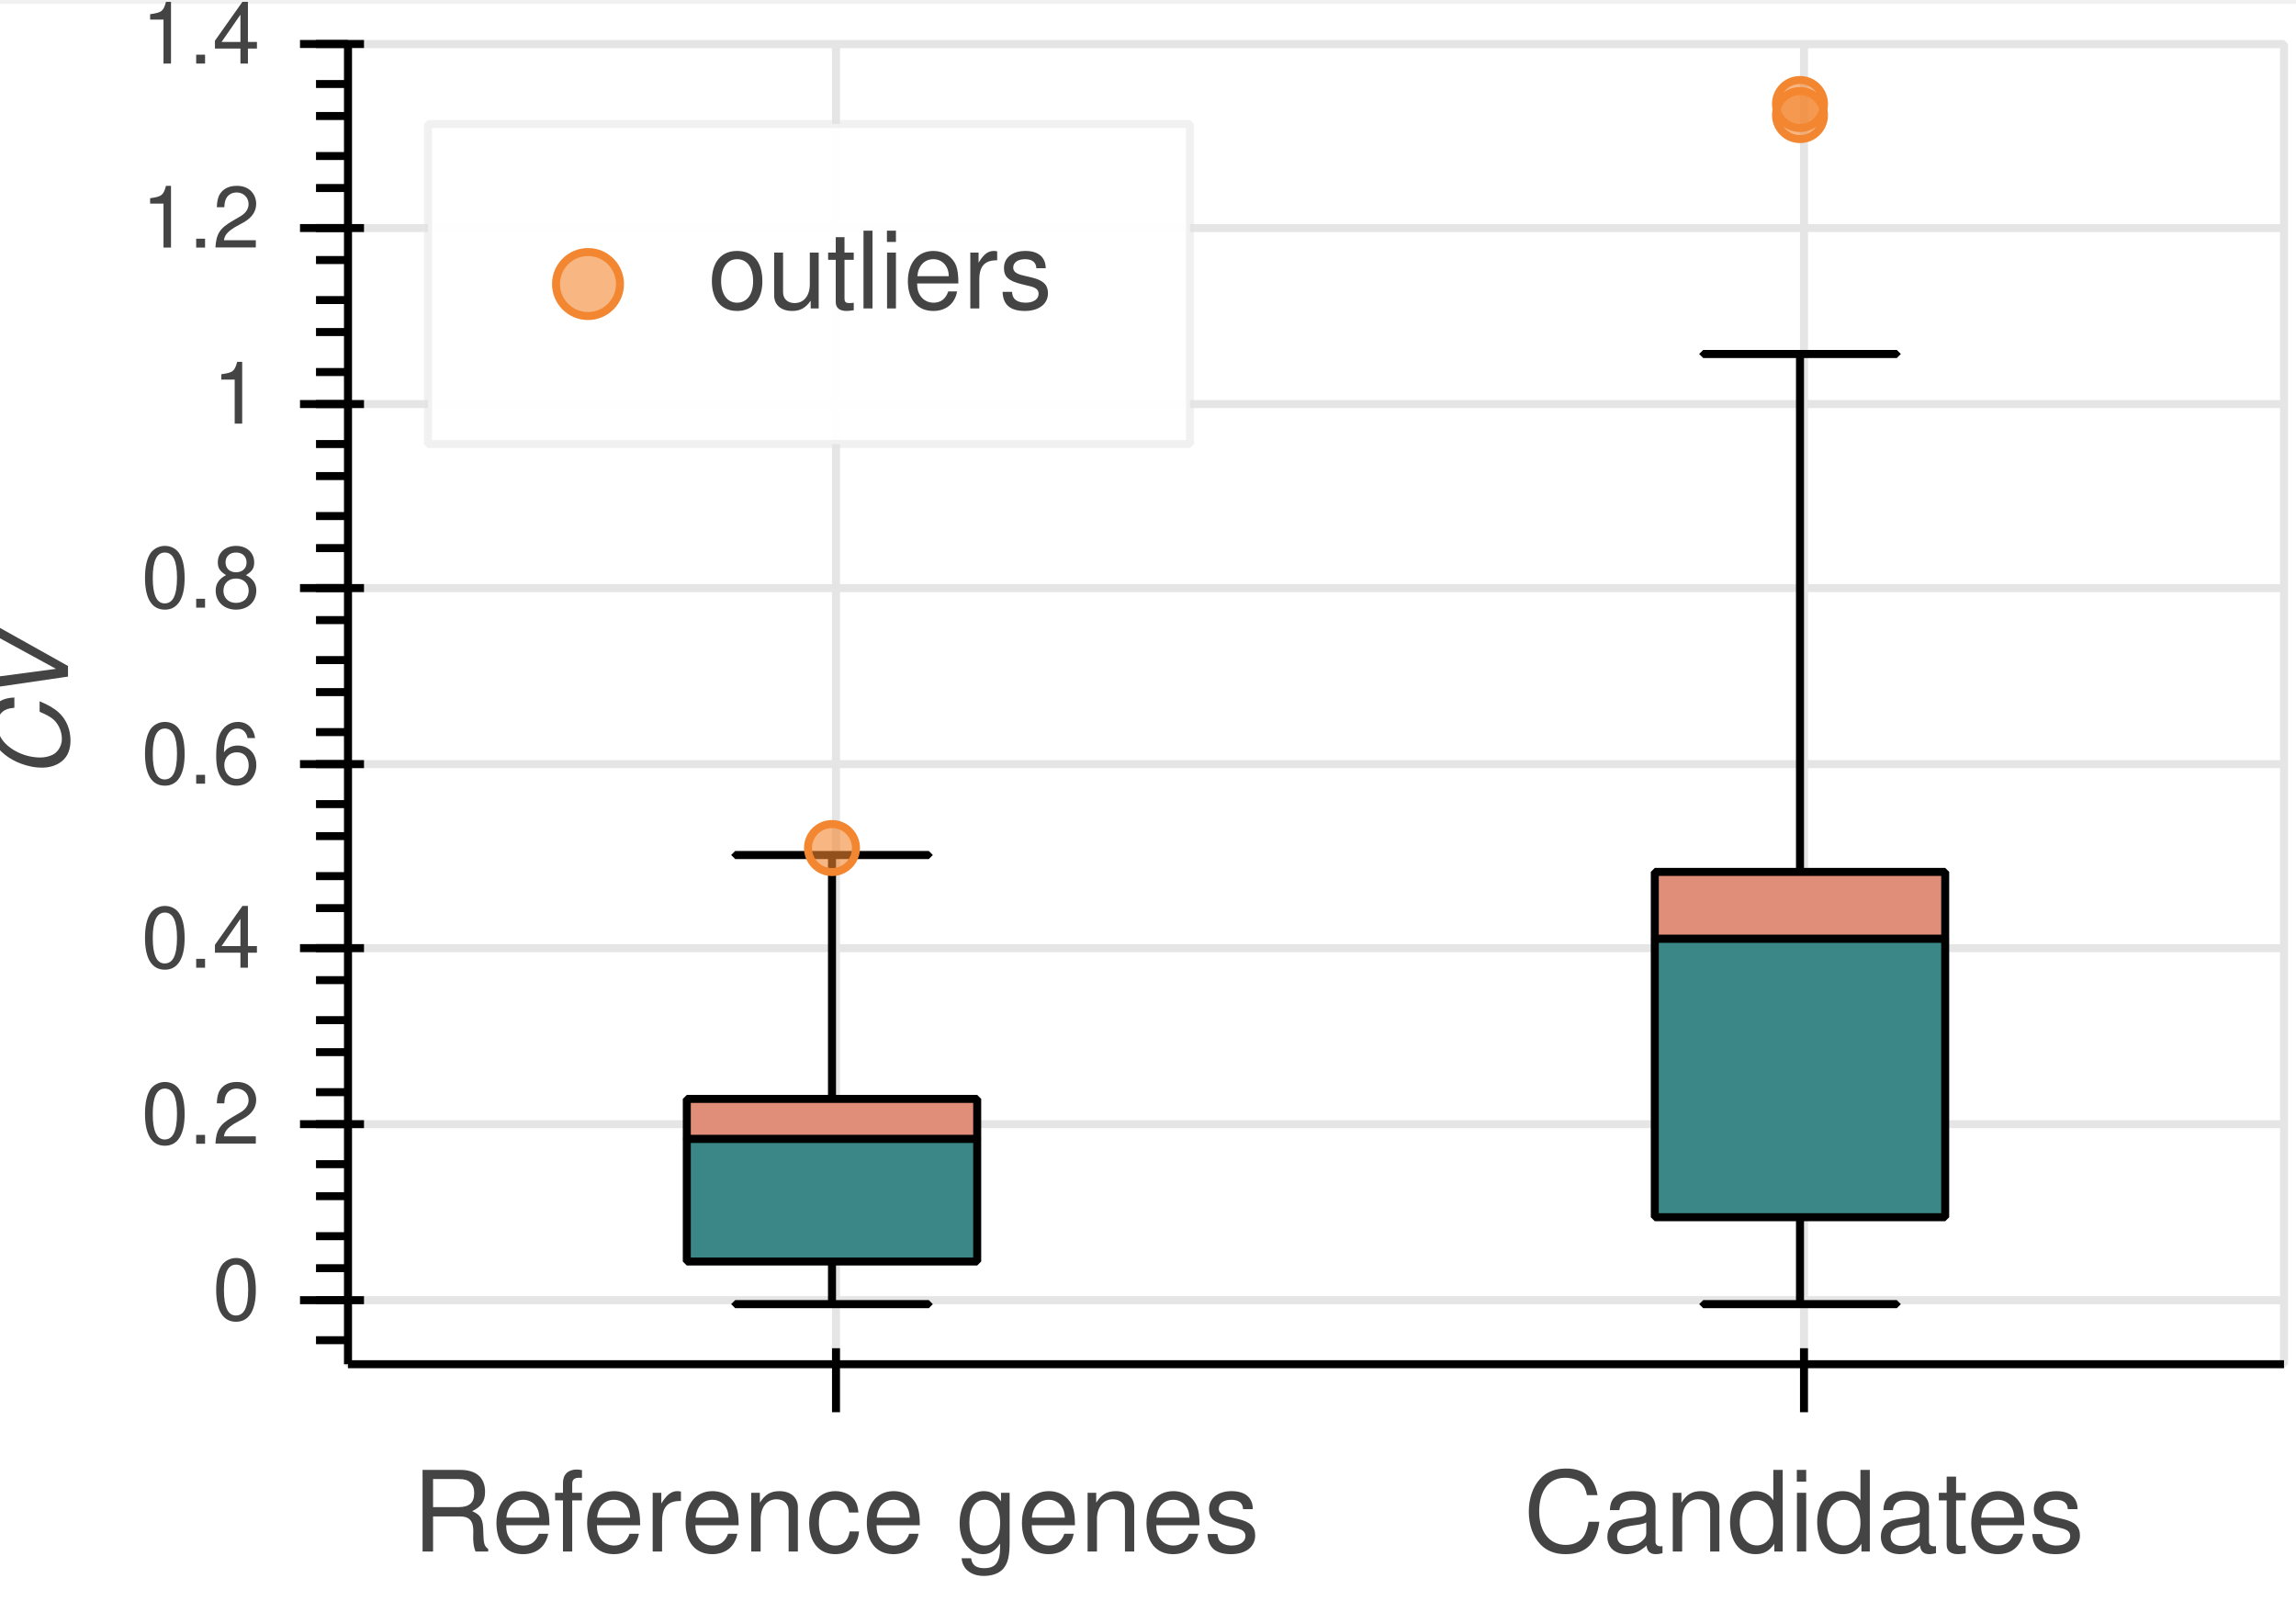
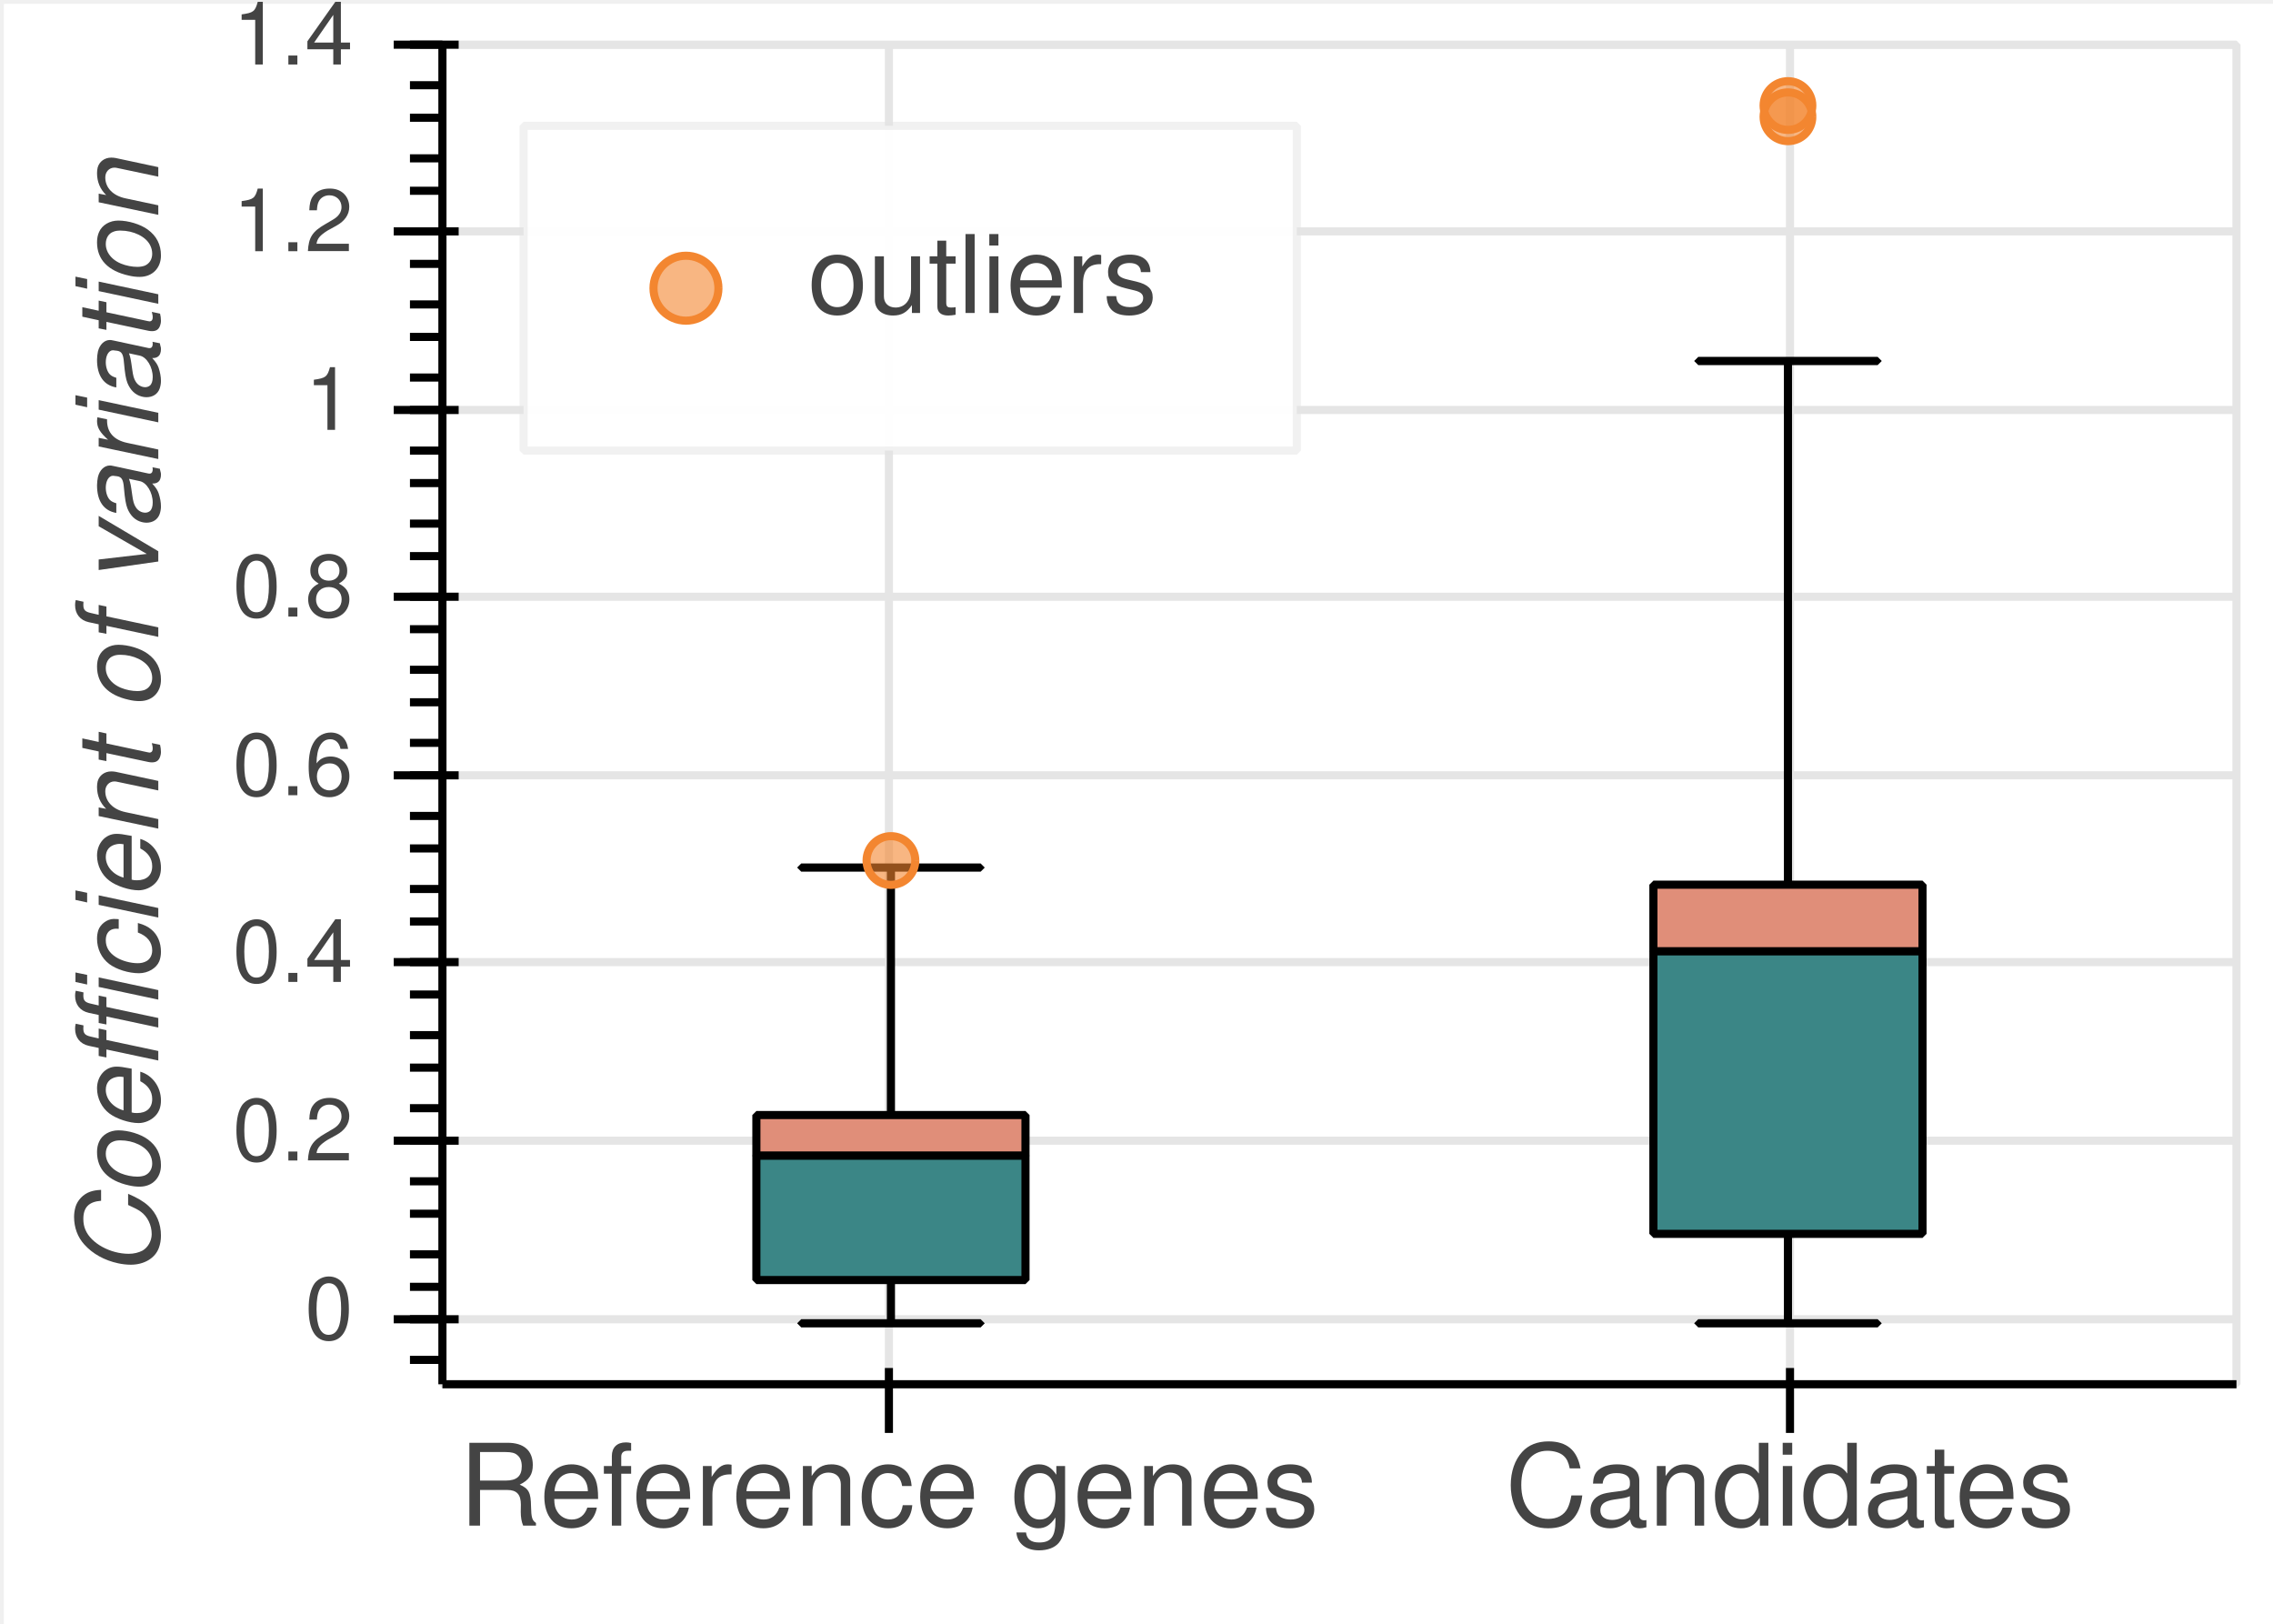
- <svg xmlns="http://www.w3.org/2000/svg" version="1.1" width="287" height="200" id="svg1574">
-   <defs id="defs1240">
-     <clipPath id="JwnPPlEsDNJl">
-       <path d="M 53,5 H 295 V 170 H 53 Z" id="path1207" style="fill:none;stroke:none" />
-     </clipPath>
-     <clipPath id="pxIvDHkHPXSe">
-       <path d="M 53,5 H 295 V 170 H 53 Z" id="path1210" style="fill:none;stroke:none" />
-     </clipPath>
-     <clipPath id="kmxrlJtTNQfP">
-       <path d="M 53,5 H 295 V 170 H 53 Z" id="path1213" style="fill:none;stroke:none" />
-     </clipPath>
-     <clipPath id="yFaEbAoBQiUz">
-       <path d="M 53,5 H 295 V 170 H 53 Z" id="path1216" style="fill:none;stroke:none" />
-     </clipPath>
-     <clipPath id="loSksUAsWbGu">
-       <path d="M 53,5 H 295 V 170 H 53 Z" id="path1219" style="fill:none;stroke:none" />
-     </clipPath>
-     <clipPath id="cptsoeMTppEs">
-       <path d="M 53,5 H 295 V 170 H 53 Z" id="path1222" style="fill:none;stroke:none" />
-     </clipPath>
-     <clipPath id="SaUHkFUDbNlC">
-       <path d="M 53,5 H 295 V 170 H 53 Z" id="path1225" style="fill:none;stroke:none" />
-     </clipPath>
-     <clipPath id="CuzNRXQXOezA">
-       <path d="M 53,5 H 295 V 170 H 53 Z" id="path1228" style="fill:none;stroke:none" />
-     </clipPath>
-     <clipPath id="IMXoTbxJIpLT">
-       <path d="M 53,5 H 295 V 170 H 53 Z" id="path1231" style="fill:none;stroke:none" />
-     </clipPath>
-     <clipPath id="XCMOoqfnNUxm">
-       <path d="M 53,5 H 295 V 170 H 53 Z" id="path1234" style="fill:none;stroke:none" />
-     </clipPath>
-     <clipPath id="ekVIdkGWbPux">
-       <path d="M 53,5 H 295 V 170 H 53 Z" id="path1237" style="fill:none;stroke:none" />
+ <svg xmlns="http://www.w3.org/2000/svg" version="1.1" width="280" height="200" style="width: 280px; height: 200px;">
+   <defs>
+     <clipPath id="dWcUebFBPZFS">
+       <path fill="none" stroke="none" d=" M 54 5 L 275 5 L 275 170 L 54 170 L 54 5 Z" />
+     </clipPath>
+     <clipPath id="XABbaTvAFwQN">
+       <path fill="none" stroke="none" d=" M 54 5 L 275 5 L 275 170 L 54 170 L 54 5 Z" />
+     </clipPath>
+     <clipPath id="QqCUGDHZcXRS">
+       <path fill="none" stroke="none" d=" M 54 5 L 275 5 L 275 170 L 54 170 L 54 5 Z" />
+     </clipPath>
+     <clipPath id="DyMPgGIPIbKH">
+       <path fill="none" stroke="none" d=" M 54 5 L 275 5 L 275 170 L 54 170 L 54 5 Z" />
+     </clipPath>
+     <clipPath id="CxbRwcMqSClr">
+       <path fill="none" stroke="none" d=" M 54 5 L 275 5 L 275 170 L 54 170 L 54 5 Z" />
+     </clipPath>
+     <clipPath id="UkheVORNrIAE">
+       <path fill="none" stroke="none" d=" M 54 5 L 275 5 L 275 170 L 54 170 L 54 5 Z" />
+     </clipPath>
+     <clipPath id="qJFPRXQXPiIb">
+       <path fill="none" stroke="none" d=" M 54 5 L 275 5 L 275 170 L 54 170 L 54 5 Z" />
+     </clipPath>
+     <clipPath id="eFmvtSnFPlTO">
+       <path fill="none" stroke="none" d=" M 54 5 L 275 5 L 275 170 L 54 170 L 54 5 Z" />
+     </clipPath>
+     <clipPath id="cGqzswyVpsGr">
+       <path fill="none" stroke="none" d=" M 54 5 L 275 5 L 275 170 L 54 170 L 54 5 Z" />
+     </clipPath>
+     <clipPath id="ESkReUrMNBlT">
+       <path fill="none" stroke="none" d=" M 54 5 L 275 5 L 275 170 L 54 170 L 54 5 Z" />
+     </clipPath>
+     <clipPath id="wwkbJinFBzSa">
+       <path fill="none" stroke="none" d=" M 54 5 L 275 5 L 275 170 L 54 170 L 54 5 Z" />
    </clipPath>
  </defs>
-   <g id="g1572">
-     <g transform="translate(0.5,0.5)" id="g1570">
-       <rect x="-3.555" y="0" width="293.555" height="200" id="rect1242" style="fill:#ffffff;stroke:none;stroke-width:0.989" />
-       <rect x="-3.555" y="0" width="293.555" height="200" id="rect1244" style="fill:#ffffff;stroke:none;stroke-width:0.989" />
-       <rect x="43" y="5" width="242" height="165" id="rect1246" style="fill:#ffffff;stroke:none" />
-       <rect x="43" y="5" width="242" height="165" id="rect1248" style="fill:#ffffff;stroke:none" />
-       <g id="g1252" transform="translate(-10)">
-         <rect x="53" y="5" width="242" height="165" stroke-miterlimit="10" id="rect1250" style="fill:none;stroke:#e5e5e5;stroke-linejoin:bevel;stroke-miterlimit:10" />
-       </g>
-       <g clip-path="url(#JwnPPlEsDNJl)" id="g1262" transform="translate(-10)">
-         <g id="g1260">
-           <g id="g1258">
-             <path d="M 114,170 V 5" stroke-miterlimit="10" id="path1254" style="fill:none;stroke:#e5e5e5;stroke-linejoin:bevel;stroke-miterlimit:10;paint-order:fill stroke markers" />
-             <path d="M 235,170 V 5" stroke-miterlimit="10" id="path1256" style="fill:none;stroke:#e5e5e5;stroke-linejoin:bevel;stroke-miterlimit:10;paint-order:fill stroke markers" />
-           </g>
-         </g>
-       </g>
-       <g clip-path="url(#pxIvDHkHPXSe)" id="g1284" transform="translate(-10)">
-         <g id="g1282">
-           <g id="g1280">
-             <path d="M 53,162 H 295" stroke-miterlimit="10" id="path1264" style="fill:none;stroke:#e5e5e5;stroke-linejoin:bevel;stroke-miterlimit:10;paint-order:fill stroke markers" />
-             <path d="M 53,140 H 295" stroke-miterlimit="10" id="path1266" style="fill:none;stroke:#e5e5e5;stroke-linejoin:bevel;stroke-miterlimit:10;paint-order:fill stroke markers" />
-             <path d="M 53,118 H 295" stroke-miterlimit="10" id="path1268" style="fill:none;stroke:#e5e5e5;stroke-linejoin:bevel;stroke-miterlimit:10;paint-order:fill stroke markers" />
-             <path d="M 53,95 H 295" stroke-miterlimit="10" id="path1270" style="fill:none;stroke:#e5e5e5;stroke-linejoin:bevel;stroke-miterlimit:10;paint-order:fill stroke markers" />
-             <path d="M 53,73 H 295" stroke-miterlimit="10" id="path1272" style="fill:none;stroke:#e5e5e5;stroke-linejoin:bevel;stroke-miterlimit:10;paint-order:fill stroke markers" />
-             <path d="M 53,50 H 295" stroke-miterlimit="10" id="path1274" style="fill:none;stroke:#e5e5e5;stroke-linejoin:bevel;stroke-miterlimit:10;paint-order:fill stroke markers" />
-             <path d="M 53,28 H 295" stroke-miterlimit="10" id="path1276" style="fill:none;stroke:#e5e5e5;stroke-linejoin:bevel;stroke-miterlimit:10;paint-order:fill stroke markers" />
-             <path d="M 53,5 H 295" stroke-miterlimit="10" id="path1278" style="fill:none;stroke:#e5e5e5;stroke-linejoin:bevel;stroke-miterlimit:10;paint-order:fill stroke markers" />
-           </g>
-         </g>
-       </g>
-       <g clip-path="url(#kmxrlJtTNQfP)" id="g1296" transform="translate(-10)">
-         <g id="g1294">
-           <g id="g1292">
-             <path id="path1286" style="fill:none;stroke:none" />
-             <path d="M 113.5,136.845 V 106.362" stroke-miterlimit="10" id="path1288" style="fill:none;stroke:#000000;stroke-linejoin:bevel;stroke-miterlimit:10;paint-order:fill stroke markers" />
-             <path d="M 234.5,108.474 V 43.741" stroke-miterlimit="10" id="path1290" style="fill:none;stroke:#000000;stroke-linejoin:bevel;stroke-miterlimit:10;paint-order:fill stroke markers" />
-           </g>
-         </g>
-       </g>
-       <g clip-path="url(#yFaEbAoBQiUz)" id="g1308" transform="translate(-10)">
-         <g id="g1306">
-           <g id="g1304">
-             <path id="path1298" style="fill:none;stroke:none" />
-             <path d="m 113.5,162.494 v -5.328" stroke-miterlimit="10" id="path1300" style="fill:none;stroke:#000000;stroke-linejoin:bevel;stroke-miterlimit:10;paint-order:fill stroke markers" />
-             <path d="M 234.5,162.494 V 151.63" stroke-miterlimit="10" id="path1302" style="fill:none;stroke:#000000;stroke-linejoin:bevel;stroke-miterlimit:10;paint-order:fill stroke markers" />
-           </g>
-         </g>
-       </g>
-       <g clip-path="url(#loSksUAsWbGu)" id="g1324" transform="translate(-10)">
-         <g id="g1322">
-           <g id="g1320">
-             <path id="path1310" style="fill:none;stroke:none" />
-             <path d="m 95.35,141.851 h 36.3 v -5.007 h -36.3 z" id="path1312" style="fill:#e08e79;stroke:none;paint-order:stroke fill markers" />
-             <path d="m 95.35,141.851 h 36.3 v -5.007 h -36.3 z" stroke-miterlimit="10" id="path1314" style="fill:none;stroke:#000000;stroke-linejoin:bevel;stroke-miterlimit:10;paint-order:fill stroke markers" />
-             <path d="m 216.35,116.837 h 36.3 v -8.363 h -36.3 z" id="path1316" style="fill:#e08e79;stroke:none;paint-order:stroke fill markers" />
-             <path d="m 216.35,116.837 h 36.3 v -8.363 h -36.3 z" stroke-miterlimit="10" id="path1318" style="fill:none;stroke:#000000;stroke-linejoin:bevel;stroke-miterlimit:10;paint-order:fill stroke markers" />
-           </g>
-         </g>
-       </g>
-       <g clip-path="url(#cptsoeMTppEs)" id="g1340" transform="translate(-10)">
-         <g id="g1338">
-           <g id="g1336">
-             <path id="path1326" style="fill:none;stroke:none" />
-             <path d="m 95.35,157.166 h 36.3 v -15.315 h -36.3 z" id="path1328" style="fill:#3b8686;stroke:none;paint-order:stroke fill markers" />
-             <path d="m 95.35,157.166 h 36.3 v -15.315 h -36.3 z" stroke-miterlimit="10" id="path1330" style="fill:none;stroke:#000000;stroke-linejoin:bevel;stroke-miterlimit:10;paint-order:fill stroke markers" />
-             <path d="m 216.35,151.63 h 36.3 v -34.793 h -36.3 z" id="path1332" style="fill:#3b8686;stroke:none;paint-order:stroke fill markers" />
-             <path d="m 216.35,151.63 h 36.3 v -34.793 h -36.3 z" stroke-miterlimit="10" id="path1334" style="fill:none;stroke:#000000;stroke-linejoin:bevel;stroke-miterlimit:10;paint-order:fill stroke markers" />
-           </g>
-         </g>
-       </g>
-       <g clip-path="url(#SaUHkFUDbNlC)" id="g1358" transform="translate(-10)">
-         <g id="g1356">
-           <g id="g1354">
-             <path id="path1342" style="fill:none;stroke:none" />
-             <rect x="101.4" y="162.489" width="24.2" height="0.011" id="rect1344" style="fill:#1f77b4;stroke:none" />
-             <rect x="222.4" y="162.489" width="24.2" height="0.011" id="rect1346" style="fill:#1f77b4;stroke:none" />
-             <path d="m 101.4,162.489 h 24.2 V 162.5 h -24.2 z" stroke-miterlimit="10" id="path1348" style="fill:none;stroke:#000000;stroke-linejoin:bevel;stroke-miterlimit:10;paint-order:fill stroke markers" />
-             <path d="m 222.4,162.489 h 24.2 V 162.5 h -24.2 z" stroke-miterlimit="10" id="path1350" style="fill:none;stroke:#000000;stroke-linejoin:bevel;stroke-miterlimit:10;paint-order:fill stroke markers" />
-             <path d="" stroke-miterlimit="10" id="path1352" style="fill:none;stroke:#000000;stroke-linejoin:bevel;stroke-miterlimit:10;paint-order:fill stroke markers" />
-           </g>
-         </g>
-       </g>
-       <g clip-path="url(#CuzNRXQXOezA)" id="g1376" transform="translate(-10)">
-         <g id="g1374">
-           <g id="g1372">
-             <path id="path1360" style="fill:none;stroke:none" />
-             <rect x="101.4" y="106.356" width="24.2" height="0.011" id="rect1362" style="fill:#1f77b4;stroke:none" />
-             <rect x="222.4" y="43.735" width="24.2" height="0.011" id="rect1364" style="fill:#1f77b4;stroke:none" />
-             <path d="m 101.4,106.356 h 24.2 v 0.011 h -24.2 z" stroke-miterlimit="10" id="path1366" style="fill:none;stroke:#000000;stroke-linejoin:bevel;stroke-miterlimit:10;paint-order:fill stroke markers" />
-             <path d="m 222.4,43.735 h 24.2 v 0.011 h -24.2 z" stroke-miterlimit="10" id="path1368" style="fill:none;stroke:#000000;stroke-linejoin:bevel;stroke-miterlimit:10;paint-order:fill stroke markers" />
-             <path d="" stroke-miterlimit="10" id="path1370" style="fill:none;stroke:#000000;stroke-linejoin:bevel;stroke-miterlimit:10;paint-order:fill stroke markers" />
-           </g>
-         </g>
-       </g>
-       <g clip-path="url(#IMXoTbxJIpLT)" id="g1386" transform="translate(-10)">
-         <g id="g1384">
-           <g id="g1382">
-             <path id="path1378" style="fill:none;stroke:none" />
-             <path d="m 116.5,105.493 a 3,3 0 1 1 0,-0.003" stroke-miterlimit="10" id="path1380" style="fill:#f38630;fill-opacity:0.6;stroke:#f38630;stroke-linejoin:bevel;stroke-miterlimit:10;paint-order:fill stroke markers" />
-           </g>
-         </g>
-       </g>
-       <g clip-path="url(#XCMOoqfnNUxm)" id="g1398" transform="translate(-10)">
-         <g id="g1396">
-           <g id="g1394">
-             <path id="path1388" style="fill:none;stroke:none" />
-             <path d="m 237.5,13.886 a 3,3 0 1 1 0,-0.003" stroke-miterlimit="10" id="path1390" style="fill:#f38630;fill-opacity:0.6;stroke:#f38630;stroke-linejoin:bevel;stroke-miterlimit:10;paint-order:fill stroke markers" />
-             <path d="m 237.5,12.5 a 3,3 0 1 1 0,-0.003" stroke-miterlimit="10" id="path1392" style="fill:#f38630;fill-opacity:0.6;stroke:#f38630;stroke-linejoin:bevel;stroke-miterlimit:10;paint-order:fill stroke markers" />
-           </g>
-         </g>
-       </g>
-       <g clip-path="url(#ekVIdkGWbPux)" id="g1412" transform="translate(-10)">
-         <g id="g1410">
-           <g id="g1400" />
-           <g id="g1408">
-             <path d="m 63,15 h 95.25 V 55 H 63 Z" stroke-miterlimit="10" id="path1402" style="fill:#ffffff;fill-opacity:0.95;stroke:#e5e5e5;stroke-linejoin:bevel;stroke-miterlimit:10;stroke-opacity:0.5;paint-order:fill stroke markers" />
-             <text font-size="10pt" font-style="normal" font-weight="normal" text-decoration="normal" x="98" y="35" dominant-baseline="central" id="text1404" style="font-style:normal;font-weight:normal;font-size:13.333px;font-family:helvetica;dominant-baseline:central;text-anchor:start;fill:#444444;stroke:none">outliers</text>
-             <path d="m 87,35 a 4,4 0 1 1 -2e-6,-0.004" stroke-miterlimit="10" id="path1406" style="fill:#f38630;fill-opacity:0.6;stroke:#f38630;stroke-linejoin:bevel;stroke-miterlimit:10;paint-order:fill stroke markers" />
-           </g>
-         </g>
-       </g>
-       <g id="g1414" />
-       <path d="M 43,170 H 285" stroke-miterlimit="10" id="path1416" style="fill:none;stroke:#000000;stroke-linejoin:bevel;stroke-miterlimit:10;paint-order:fill stroke markers" />
-       <path d="m 104,176 v -8" stroke-miterlimit="10" id="path1418" style="fill:none;stroke:#000000;stroke-linejoin:bevel;stroke-miterlimit:10;paint-order:fill stroke markers" />
-       <path d="m 225,176 v -8" stroke-miterlimit="10" id="path1420" style="fill:#444444;stroke:#000000;stroke-linejoin:bevel;stroke-miterlimit:10;paint-order:fill stroke markers" />
-       <g style="fill:#444444" transform="translate(104,187)" id="g1430">
-         <text fill="" font-size="14px" font-style="normal" font-weight="normal" text-decoration="normal" x="0" y="0" dominant-baseline="hanging" id="text1422" style="font-style:normal;font-weight:normal;font-size:14px;font-family:helvetica;dominant-baseline:hanging;text-anchor:middle;stroke:none">Reference genes</text>
-         <g transform="translate(121)" id="g1428">
-           <text fill="" font-size="14px" font-style="normal" font-weight="normal" text-decoration="normal" x="0" y="0" dominant-baseline="hanging" id="text1424" style="font-style:normal;font-weight:normal;font-size:14px;font-family:helvetica;dominant-baseline:hanging;text-anchor:middle;stroke:none">Candidates</text>
-           <g transform="translate(-235,-181)" id="g1426" />
-         </g>
-       </g>
-       <g id="g1568" transform="translate(-10)">
-         <g id="g1566" style="fill:#444444">
-           <path d="M 53,170 V 5" stroke-miterlimit="10" id="path1436" style="fill:none;stroke:#000000;stroke-linejoin:bevel;stroke-miterlimit:10;paint-order:fill stroke markers" />
-           <path d="m 47,162 h 8" stroke-miterlimit="10" id="path1438" style="fill:none;stroke:#000000;stroke-linejoin:bevel;stroke-miterlimit:10;paint-order:fill stroke markers" />
-           <path d="m 47,140 h 8" stroke-miterlimit="10" id="path1440" style="fill:none;stroke:#000000;stroke-linejoin:bevel;stroke-miterlimit:10;paint-order:fill stroke markers" />
-           <path d="m 47,118 h 8" stroke-miterlimit="10" id="path1442" style="fill:none;stroke:#000000;stroke-linejoin:bevel;stroke-miterlimit:10;paint-order:fill stroke markers" />
-           <path d="m 47,95 h 8" stroke-miterlimit="10" id="path1444" style="fill:none;stroke:#000000;stroke-linejoin:bevel;stroke-miterlimit:10;paint-order:fill stroke markers" />
-           <path d="m 47,73 h 8" stroke-miterlimit="10" id="path1446" style="fill:none;stroke:#000000;stroke-linejoin:bevel;stroke-miterlimit:10;paint-order:fill stroke markers" />
-           <path d="m 47,50 h 8" stroke-miterlimit="10" id="path1448" style="fill:none;stroke:#000000;stroke-linejoin:bevel;stroke-miterlimit:10;paint-order:fill stroke markers" />
-           <path d="m 47,28 h 8" stroke-miterlimit="10" id="path1450" style="fill:none;stroke:#000000;stroke-linejoin:bevel;stroke-miterlimit:10;paint-order:fill stroke markers" />
-           <path d="m 47,5 h 8" stroke-miterlimit="10" id="path1452" style="fill:none;stroke:#000000;stroke-linejoin:bevel;stroke-miterlimit:10;paint-order:fill stroke markers" />
-           <path d="m 49,167 h 4" stroke-miterlimit="10" id="path1454" style="fill:none;stroke:#000000;stroke-linejoin:bevel;stroke-miterlimit:10;paint-order:fill stroke markers" />
-           <path d="m 49,162 h 4" stroke-miterlimit="10" id="path1456" style="fill:none;stroke:#000000;stroke-linejoin:bevel;stroke-miterlimit:10;paint-order:fill stroke markers" />
-           <path d="m 49,158 h 4" stroke-miterlimit="10" id="path1458" style="fill:none;stroke:#000000;stroke-linejoin:bevel;stroke-miterlimit:10;paint-order:fill stroke markers" />
-           <path d="m 49,154 h 4" stroke-miterlimit="10" id="path1460" style="fill:none;stroke:#000000;stroke-linejoin:bevel;stroke-miterlimit:10;paint-order:fill stroke markers" />
-           <path d="m 49,149 h 4" stroke-miterlimit="10" id="path1462" style="fill:none;stroke:#000000;stroke-linejoin:bevel;stroke-miterlimit:10;paint-order:fill stroke markers" />
-           <path d="m 49,145 h 4" stroke-miterlimit="10" id="path1464" style="fill:none;stroke:#000000;stroke-linejoin:bevel;stroke-miterlimit:10;paint-order:fill stroke markers" />
-           <path d="m 49,140 h 4" stroke-miterlimit="10" id="path1466" style="fill:none;stroke:#000000;stroke-linejoin:bevel;stroke-miterlimit:10;paint-order:fill stroke markers" />
-           <path d="m 49,136 h 4" stroke-miterlimit="10" id="path1468" style="fill:none;stroke:#000000;stroke-linejoin:bevel;stroke-miterlimit:10;paint-order:fill stroke markers" />
-           <path d="m 49,131 h 4" stroke-miterlimit="10" id="path1470" style="fill:none;stroke:#000000;stroke-linejoin:bevel;stroke-miterlimit:10;paint-order:fill stroke markers" />
-           <path d="m 49,127 h 4" stroke-miterlimit="10" id="path1472" style="fill:none;stroke:#000000;stroke-linejoin:bevel;stroke-miterlimit:10;paint-order:fill stroke markers" />
-           <path d="m 49,122 h 4" stroke-miterlimit="10" id="path1474" style="fill:none;stroke:#000000;stroke-linejoin:bevel;stroke-miterlimit:10;paint-order:fill stroke markers" />
-           <path d="m 49,118 h 4" stroke-miterlimit="10" id="path1476" style="fill:none;stroke:#000000;stroke-linejoin:bevel;stroke-miterlimit:10;paint-order:fill stroke markers" />
-           <path d="m 49,113 h 4" stroke-miterlimit="10" id="path1478" style="fill:none;stroke:#000000;stroke-linejoin:bevel;stroke-miterlimit:10;paint-order:fill stroke markers" />
-           <path d="m 49,109 h 4" stroke-miterlimit="10" id="path1480" style="fill:none;stroke:#000000;stroke-linejoin:bevel;stroke-miterlimit:10;paint-order:fill stroke markers" />
-           <path d="m 49,104 h 4" stroke-miterlimit="10" id="path1482" style="fill:none;stroke:#000000;stroke-linejoin:bevel;stroke-miterlimit:10;paint-order:fill stroke markers" />
-           <path d="m 49,100 h 4" stroke-miterlimit="10" id="path1484" style="fill:none;stroke:#000000;stroke-linejoin:bevel;stroke-miterlimit:10;paint-order:fill stroke markers" />
-           <path d="m 49,95 h 4" stroke-miterlimit="10" id="path1486" style="fill:none;stroke:#000000;stroke-linejoin:bevel;stroke-miterlimit:10;paint-order:fill stroke markers" />
-           <path d="m 49,91 h 4" stroke-miterlimit="10" id="path1488" style="fill:none;stroke:#000000;stroke-linejoin:bevel;stroke-miterlimit:10;paint-order:fill stroke markers" />
-           <path d="m 49,86 h 4" stroke-miterlimit="10" id="path1490" style="fill:none;stroke:#000000;stroke-linejoin:bevel;stroke-miterlimit:10;paint-order:fill stroke markers" />
-           <path d="m 49,82 h 4" stroke-miterlimit="10" id="path1492" style="fill:none;stroke:#000000;stroke-linejoin:bevel;stroke-miterlimit:10;paint-order:fill stroke markers" />
-           <path d="m 49,77 h 4" stroke-miterlimit="10" id="path1494" style="fill:none;stroke:#000000;stroke-linejoin:bevel;stroke-miterlimit:10;paint-order:fill stroke markers" />
-           <path d="m 49,73 h 4" stroke-miterlimit="10" id="path1496" style="fill:none;stroke:#000000;stroke-linejoin:bevel;stroke-miterlimit:10;paint-order:fill stroke markers" />
-           <path d="m 49,68 h 4" stroke-miterlimit="10" id="path1498" style="fill:none;stroke:#000000;stroke-linejoin:bevel;stroke-miterlimit:10;paint-order:fill stroke markers" />
-           <path d="m 49,64 h 4" stroke-miterlimit="10" id="path1500" style="fill:none;stroke:#000000;stroke-linejoin:bevel;stroke-miterlimit:10;paint-order:fill stroke markers" />
-           <path d="m 49,59 h 4" stroke-miterlimit="10" id="path1502" style="fill:none;stroke:#000000;stroke-linejoin:bevel;stroke-miterlimit:10;paint-order:fill stroke markers" />
-           <path d="m 49,55 h 4" stroke-miterlimit="10" id="path1504" style="fill:none;stroke:#000000;stroke-linejoin:bevel;stroke-miterlimit:10;paint-order:fill stroke markers" />
-           <path d="m 49,50 h 4" stroke-miterlimit="10" id="path1506" style="fill:none;stroke:#000000;stroke-linejoin:bevel;stroke-miterlimit:10;paint-order:fill stroke markers" />
-           <path d="m 49,46 h 4" stroke-miterlimit="10" id="path1508" style="fill:none;stroke:#000000;stroke-linejoin:bevel;stroke-miterlimit:10;paint-order:fill stroke markers" />
-           <path d="m 49,41 h 4" stroke-miterlimit="10" id="path1510" style="fill:none;stroke:#000000;stroke-linejoin:bevel;stroke-miterlimit:10;paint-order:fill stroke markers" />
-           <path d="m 49,37 h 4" stroke-miterlimit="10" id="path1512" style="fill:none;stroke:#000000;stroke-linejoin:bevel;stroke-miterlimit:10;paint-order:fill stroke markers" />
-           <path d="m 49,32 h 4" stroke-miterlimit="10" id="path1514" style="fill:none;stroke:#000000;stroke-linejoin:bevel;stroke-miterlimit:10;paint-order:fill stroke markers" />
-           <path d="m 49,28 h 4" stroke-miterlimit="10" id="path1516" style="fill:none;stroke:#000000;stroke-linejoin:bevel;stroke-miterlimit:10;paint-order:fill stroke markers" />
-           <path d="m 49,23 h 4" stroke-miterlimit="10" id="path1518" style="fill:none;stroke:#000000;stroke-linejoin:bevel;stroke-miterlimit:10;paint-order:fill stroke markers" />
-           <path d="m 49,19 h 4" stroke-miterlimit="10" id="path1520" style="fill:none;stroke:#000000;stroke-linejoin:bevel;stroke-miterlimit:10;paint-order:fill stroke markers" />
-           <path d="m 49,14 h 4" stroke-miterlimit="10" id="path1522" style="fill:none;stroke:#000000;stroke-linejoin:bevel;stroke-miterlimit:10;paint-order:fill stroke markers" />
-           <path d="m 49,10 h 4" stroke-miterlimit="10" id="path1524" style="fill:none;stroke:#000000;stroke-linejoin:bevel;stroke-miterlimit:10;paint-order:fill stroke markers" />
-           <path fill="" d="m 49,5 h 4" stroke-miterlimit="10" id="path1526" style="stroke:#000000;stroke-linejoin:bevel;stroke-miterlimit:10;paint-order:fill stroke markers" />
-           <g transform="translate(42,162)" id="g1564">
-             <text fill="" font-size="8pt" font-style="normal" font-weight="normal" text-decoration="normal" x="0" y="0" dominant-baseline="central" id="text1528" style="font-style:normal;font-weight:normal;font-size:10.667px;font-family:helvetica;dominant-baseline:central;text-anchor:end;stroke:none">0</text>
-             <g transform="translate(0,-22)" id="g1562">
-               <text fill="" font-size="8pt" font-style="normal" font-weight="normal" text-decoration="normal" x="0" y="0" dominant-baseline="central" id="text1530" style="font-style:normal;font-weight:normal;font-size:10.667px;font-family:helvetica;dominant-baseline:central;text-anchor:end;stroke:none">0.2</text>
-               <g transform="translate(0,-22)" id="g1560">
-                 <text fill="" font-size="8pt" font-style="normal" font-weight="normal" text-decoration="normal" x="0" y="0" dominant-baseline="central" id="text1532" style="font-style:normal;font-weight:normal;font-size:10.667px;font-family:helvetica;dominant-baseline:central;text-anchor:end;stroke:none">0.4</text>
-                 <g transform="translate(0,-23)" id="g1558">
-                   <text fill="" font-size="8pt" font-style="normal" font-weight="normal" text-decoration="normal" x="0" y="0" dominant-baseline="central" id="text1534" style="font-style:normal;font-weight:normal;font-size:10.667px;font-family:helvetica;dominant-baseline:central;text-anchor:end;stroke:none">0.6</text>
-                   <g transform="translate(0,-22)" id="g1556">
-                     <text fill="" font-size="8pt" font-style="normal" font-weight="normal" text-decoration="normal" x="0" y="0" dominant-baseline="central" id="text1536" style="font-style:normal;font-weight:normal;font-size:10.667px;font-family:helvetica;dominant-baseline:central;text-anchor:end;stroke:none">0.8</text>
-                     <g transform="translate(0,-23)" id="g1554">
-                       <text fill="" font-size="8pt" font-style="normal" font-weight="normal" text-decoration="normal" x="0" y="0" dominant-baseline="central" id="text1538" style="font-style:normal;font-weight:normal;font-size:10.667px;font-family:helvetica;dominant-baseline:central;text-anchor:end;stroke:none">1</text>
-                       <g transform="translate(0,-22)" id="g1552">
-                         <text fill="" font-size="8pt" font-style="normal" font-weight="normal" text-decoration="normal" x="0" y="0" dominant-baseline="central" id="text1540" style="font-style:normal;font-weight:normal;font-size:10.667px;font-family:helvetica;dominant-baseline:central;text-anchor:end;stroke:none">1.2</text>
-                         <g transform="translate(0,-23)" id="g1550">
-                           <text fill="" font-size="8pt" font-style="normal" font-weight="normal" text-decoration="normal" x="0" y="0" dominant-baseline="central" id="text1542" style="font-style:normal;font-weight:normal;font-size:10.667px;font-family:helvetica;dominant-baseline:central;text-anchor:end;stroke:none">1.4</text>
-                           <g transform="rotate(-90,29.5,53.5)" id="g1548">
-                             <text fill="" font-size="10pt" font-style="italic" font-weight="normal" text-decoration="normal" x="0" y="0" dominant-baseline="alphabetic" id="text1544" style="font-style:italic;font-weight:normal;font-size:13.333px;font-family:helvetica;dominant-baseline:alphabetic;text-anchor:middle;stroke:none">CV</text>
-                             <g transform="rotate(90,53,35)" id="g1546" />
+   <g>
+     <g transform="scale(1,1) translate(0.5,0.5)">
+       <rect fill="#FFFFFF" stroke="none" x="0" y="0" width="280" height="200" />
+       <rect fill="#ffffff" stroke="none" x="0" y="0" width="280" height="200" />
+       <rect fill="#FFFFFF" stroke="none" x="54" y="5" width="221" height="165" />
+       <rect fill="#ffffff" stroke="none" x="54" y="5" width="221" height="165" />
+       <g>
+         <rect fill="none" stroke="#e5e5e5" x="54" y="5" width="221" height="165" stroke-linejoin="bevel" stroke-miterlimit="10" />
+       </g>
+       <g clip-path="url(#dWcUebFBPZFS)">
+         <g>
+           <g>
+             <path fill="none" stroke="#e5e5e5" paint-order="fill stroke markers" d=" M 109 170 L 109 5" stroke-linejoin="bevel" stroke-miterlimit="10" />
+             <path fill="none" stroke="#e5e5e5" paint-order="fill stroke markers" d=" M 220 170 L 220 5" stroke-linejoin="bevel" stroke-miterlimit="10" />
+           </g>
+         </g>
+       </g>
+       <g clip-path="url(#XABbaTvAFwQN)">
+         <g>
+           <g>
+             <path fill="none" stroke="#e5e5e5" paint-order="fill stroke markers" d=" M 54 162 L 275 162" stroke-linejoin="bevel" stroke-miterlimit="10" />
+             <path fill="none" stroke="#e5e5e5" paint-order="fill stroke markers" d=" M 54 140 L 275 140" stroke-linejoin="bevel" stroke-miterlimit="10" />
+             <path fill="none" stroke="#e5e5e5" paint-order="fill stroke markers" d=" M 54 118 L 275 118" stroke-linejoin="bevel" stroke-miterlimit="10" />
+             <path fill="none" stroke="#e5e5e5" paint-order="fill stroke markers" d=" M 54 95 L 275 95" stroke-linejoin="bevel" stroke-miterlimit="10" />
+             <path fill="none" stroke="#e5e5e5" paint-order="fill stroke markers" d=" M 54 73 L 275 73" stroke-linejoin="bevel" stroke-miterlimit="10" />
+             <path fill="none" stroke="#e5e5e5" paint-order="fill stroke markers" d=" M 54 50 L 275 50" stroke-linejoin="bevel" stroke-miterlimit="10" />
+             <path fill="none" stroke="#e5e5e5" paint-order="fill stroke markers" d=" M 54 28 L 275 28" stroke-linejoin="bevel" stroke-miterlimit="10" />
+             <path fill="none" stroke="#e5e5e5" paint-order="fill stroke markers" d=" M 54 5 L 275 5" stroke-linejoin="bevel" stroke-miterlimit="10" />
+           </g>
+         </g>
+       </g>
+       <g clip-path="url(#QqCUGDHZcXRS)">
+         <g>
+           <g>
+             <path fill="none" stroke="none" />
+             <path fill="none" stroke="black" paint-order="fill stroke markers" d=" M 109.25 136.845 L 109.25 106.362" stroke-linejoin="bevel" stroke-miterlimit="10" />
+             <path fill="none" stroke="black" paint-order="fill stroke markers" d=" M 219.75 108.471 L 219.75 43.963" stroke-linejoin="bevel" stroke-miterlimit="10" />
+           </g>
+         </g>
+       </g>
+       <g clip-path="url(#DyMPgGIPIbKH)">
+         <g>
+           <g>
+             <path fill="none" stroke="none" />
+             <path fill="none" stroke="black" paint-order="fill stroke markers" d=" M 109.25 162.494 L 109.25 157.166" stroke-linejoin="bevel" stroke-miterlimit="10" />
+             <path fill="none" stroke="black" paint-order="fill stroke markers" d=" M 219.75 162.494 L 219.75 151.476" stroke-linejoin="bevel" stroke-miterlimit="10" />
+           </g>
+         </g>
+       </g>
+       <g clip-path="url(#CxbRwcMqSClr)">
+         <g>
+           <g>
+             <path fill="none" stroke="none" />
+             <path fill="#E08E79" stroke="none" paint-order="stroke fill markers" d=" M 92.675 141.851 L 125.825 141.851 L 125.825 136.845 L 92.675 136.845 L 92.675 141.851 Z" />
+             <path fill="none" stroke="black" paint-order="fill stroke markers" d=" M 92.675 141.851 L 125.825 141.851 L 125.825 136.845 L 92.675 136.845 L 92.675 141.851 Z" stroke-linejoin="bevel" stroke-miterlimit="10" />
+             <path fill="#E08E79" stroke="none" paint-order="stroke fill markers" d=" M 203.175 116.68 L 236.325 116.68 L 236.325 108.471 L 203.175 108.471 L 203.175 116.68 Z" />
+             <path fill="none" stroke="black" paint-order="fill stroke markers" d=" M 203.175 116.68 L 236.325 116.68 L 236.325 108.471 L 203.175 108.471 L 203.175 116.68 Z" stroke-linejoin="bevel" stroke-miterlimit="10" />
+           </g>
+         </g>
+       </g>
+       <g clip-path="url(#UkheVORNrIAE)">
+         <g>
+           <g>
+             <path fill="none" stroke="none" />
+             <path fill="#3B8686" stroke="none" paint-order="stroke fill markers" d=" M 92.675 157.166 L 125.825 157.166 L 125.825 141.851 L 92.675 141.851 L 92.675 157.166 Z" />
+             <path fill="none" stroke="black" paint-order="fill stroke markers" d=" M 92.675 157.166 L 125.825 157.166 L 125.825 141.851 L 92.675 141.851 L 92.675 157.166 Z" stroke-linejoin="bevel" stroke-miterlimit="10" />
+             <path fill="#3B8686" stroke="none" paint-order="stroke fill markers" d=" M 203.175 151.476 L 236.325 151.476 L 236.325 116.68 L 203.175 116.68 L 203.175 151.476 Z" />
+             <path fill="none" stroke="black" paint-order="fill stroke markers" d=" M 203.175 151.476 L 236.325 151.476 L 236.325 116.68 L 203.175 116.68 L 203.175 151.476 Z" stroke-linejoin="bevel" stroke-miterlimit="10" />
+           </g>
+         </g>
+       </g>
+       <g clip-path="url(#qJFPRXQXPiIb)">
+         <g>
+           <g>
+             <path fill="none" stroke="none" />
+             <rect fill="#1f77b4" stroke="none" x="98.2" y="162.489" width="22.1" height="0.011" />
+             <rect fill="#1f77b4" stroke="none" x="208.7" y="162.489" width="22.1" height="0.011" />
+             <path fill="none" stroke="black" paint-order="fill stroke markers" d=" M 98.2 162.489 L 120.3 162.489 L 120.3 162.5 L 98.2 162.5 L 98.2 162.489 Z" stroke-linejoin="bevel" stroke-miterlimit="10" />
+             <path fill="none" stroke="black" paint-order="fill stroke markers" d=" M 208.7 162.489 L 230.8 162.489 L 230.8 162.5 L 208.7 162.5 L 208.7 162.489 Z" stroke-linejoin="bevel" stroke-miterlimit="10" />
+             <path fill="none" stroke="black" paint-order="fill stroke markers" d="" stroke-linejoin="bevel" stroke-miterlimit="10" />
+           </g>
+         </g>
+       </g>
+       <g clip-path="url(#eFmvtSnFPlTO)">
+         <g>
+           <g>
+             <path fill="none" stroke="none" />
+             <rect fill="#1f77b4" stroke="none" x="98.2" y="106.356" width="22.1" height="0.011" />
+             <rect fill="#1f77b4" stroke="none" x="208.7" y="43.958" width="22.1" height="0.011" />
+             <path fill="none" stroke="black" paint-order="fill stroke markers" d=" M 98.2 106.356 L 120.3 106.356 L 120.3 106.367 L 98.2 106.367 L 98.2 106.356 Z" stroke-linejoin="bevel" stroke-miterlimit="10" />
+             <path fill="none" stroke="black" paint-order="fill stroke markers" d=" M 208.7 43.958 L 230.8 43.958 L 230.8 43.969 L 208.7 43.969 L 208.7 43.958 Z" stroke-linejoin="bevel" stroke-miterlimit="10" />
+             <path fill="none" stroke="black" paint-order="fill stroke markers" d="" stroke-linejoin="bevel" stroke-miterlimit="10" />
+           </g>
+         </g>
+       </g>
+       <g clip-path="url(#cGqzswyVpsGr)">
+         <g>
+           <g>
+             <path fill="none" stroke="none" />
+             <path fill="#F38630" stroke="#F38630" paint-order="fill stroke markers" d=" M 112.25 105.493 A 3 3 0 1 1 112.25 105.49" fill-opacity="0.6" stroke-linejoin="bevel" stroke-miterlimit="10" />
+           </g>
+         </g>
+       </g>
+       <g clip-path="url(#ESkReUrMNBlT)">
+         <g>
+           <g>
+             <path fill="none" stroke="none" />
+             <path fill="#F38630" stroke="#F38630" paint-order="fill stroke markers" d=" M 222.75 13.886 A 3 3 0 1 1 222.75 13.883" fill-opacity="0.6" stroke-linejoin="bevel" stroke-miterlimit="10" />
+             <path fill="#F38630" stroke="#F38630" paint-order="fill stroke markers" d=" M 222.75 12.5 A 3 3 0 1 1 222.75 12.497" fill-opacity="0.6" stroke-linejoin="bevel" stroke-miterlimit="10" />
+           </g>
+         </g>
+       </g>
+       <g clip-path="url(#wwkbJinFBzSa)">
+         <g>
+           <g />
+           <g>
+             <path fill="#ffffff" stroke="#e5e5e5" paint-order="fill stroke markers" d=" M 64 15 L 159.25 15 L 159.25 55 L 64 55 L 64 15 Z" fill-opacity="0.95" stroke-linejoin="bevel" stroke-miterlimit="10" stroke-opacity="0.5" />
+             <text fill="#444444" stroke="none" font-family="helvetica" font-size="10pt" font-style="normal" font-weight="normal" text-decoration="normal" x="99" y="35" text-anchor="start" dominant-baseline="central">outliers</text>
+             <path fill="#F38630" stroke="#F38630" paint-order="fill stroke markers" d=" M 88 35 A 4 4 0 1 1 88 34.996" fill-opacity="0.6" stroke-linejoin="bevel" stroke-miterlimit="10" />
+           </g>
+         </g>
+       </g>
+       <g />
+       <g>
+         <g fill="#444444">
+           <path fill="none" stroke="black" paint-order="fill stroke markers" d=" M 54 170 L 275 170" stroke-linejoin="bevel" stroke-miterlimit="10" />
+           <path fill="none" stroke="black" paint-order="fill stroke markers" d=" M 109 176 L 109 168" stroke-linejoin="bevel" stroke-miterlimit="10" />
+           <path fill="" stroke="black" paint-order="fill stroke markers" d=" M 220 176 L 220 168" stroke-linejoin="bevel" stroke-miterlimit="10" />
+           <g transform="translate(109,181) rotate(0,0,0)">
+             <text fill="" stroke="none" font-family="helvetica" font-size="14px" font-style="normal" font-weight="normal" text-decoration="normal" x="0" y="0" text-anchor="middle" dominant-baseline="hanging">Reference genes</text>
+             <g transform="rotate(0,0,0) translate(-109,-181) translate(220,181) rotate(0,0,0)">
+               <text fill="" stroke="none" font-family="helvetica" font-size="14px" font-style="normal" font-weight="normal" text-decoration="normal" x="0" y="0" text-anchor="middle" dominant-baseline="hanging">Candidates</text>
+               <g transform="rotate(0,0,0) translate(-220,-181)" />
+             </g>
+           </g>
+         </g>
+       </g>
+       <g>
+         <g fill="#444444">
+           <path fill="none" stroke="black" paint-order="fill stroke markers" d=" M 54 170 L 54 5" stroke-linejoin="bevel" stroke-miterlimit="10" />
+           <path fill="none" stroke="black" paint-order="fill stroke markers" d=" M 48 162 L 56 162" stroke-linejoin="bevel" stroke-miterlimit="10" />
+           <path fill="none" stroke="black" paint-order="fill stroke markers" d=" M 48 140 L 56 140" stroke-linejoin="bevel" stroke-miterlimit="10" />
+           <path fill="none" stroke="black" paint-order="fill stroke markers" d=" M 48 118 L 56 118" stroke-linejoin="bevel" stroke-miterlimit="10" />
+           <path fill="none" stroke="black" paint-order="fill stroke markers" d=" M 48 95 L 56 95" stroke-linejoin="bevel" stroke-miterlimit="10" />
+           <path fill="none" stroke="black" paint-order="fill stroke markers" d=" M 48 73 L 56 73" stroke-linejoin="bevel" stroke-miterlimit="10" />
+           <path fill="none" stroke="black" paint-order="fill stroke markers" d=" M 48 50 L 56 50" stroke-linejoin="bevel" stroke-miterlimit="10" />
+           <path fill="none" stroke="black" paint-order="fill stroke markers" d=" M 48 28 L 56 28" stroke-linejoin="bevel" stroke-miterlimit="10" />
+           <path fill="none" stroke="black" paint-order="fill stroke markers" d=" M 48 5 L 56 5" stroke-linejoin="bevel" stroke-miterlimit="10" />
+           <path fill="none" stroke="black" paint-order="fill stroke markers" d=" M 50 167 L 54 167" stroke-linejoin="bevel" stroke-miterlimit="10" />
+           <path fill="none" stroke="black" paint-order="fill stroke markers" d=" M 50 162 L 54 162" stroke-linejoin="bevel" stroke-miterlimit="10" />
+           <path fill="none" stroke="black" paint-order="fill stroke markers" d=" M 50 158 L 54 158" stroke-linejoin="bevel" stroke-miterlimit="10" />
+           <path fill="none" stroke="black" paint-order="fill stroke markers" d=" M 50 154 L 54 154" stroke-linejoin="bevel" stroke-miterlimit="10" />
+           <path fill="none" stroke="black" paint-order="fill stroke markers" d=" M 50 149 L 54 149" stroke-linejoin="bevel" stroke-miterlimit="10" />
+           <path fill="none" stroke="black" paint-order="fill stroke markers" d=" M 50 145 L 54 145" stroke-linejoin="bevel" stroke-miterlimit="10" />
+           <path fill="none" stroke="black" paint-order="fill stroke markers" d=" M 50 140 L 54 140" stroke-linejoin="bevel" stroke-miterlimit="10" />
+           <path fill="none" stroke="black" paint-order="fill stroke markers" d=" M 50 136 L 54 136" stroke-linejoin="bevel" stroke-miterlimit="10" />
+           <path fill="none" stroke="black" paint-order="fill stroke markers" d=" M 50 131 L 54 131" stroke-linejoin="bevel" stroke-miterlimit="10" />
+           <path fill="none" stroke="black" paint-order="fill stroke markers" d=" M 50 127 L 54 127" stroke-linejoin="bevel" stroke-miterlimit="10" />
+           <path fill="none" stroke="black" paint-order="fill stroke markers" d=" M 50 122 L 54 122" stroke-linejoin="bevel" stroke-miterlimit="10" />
+           <path fill="none" stroke="black" paint-order="fill stroke markers" d=" M 50 118 L 54 118" stroke-linejoin="bevel" stroke-miterlimit="10" />
+           <path fill="none" stroke="black" paint-order="fill stroke markers" d=" M 50 113 L 54 113" stroke-linejoin="bevel" stroke-miterlimit="10" />
+           <path fill="none" stroke="black" paint-order="fill stroke markers" d=" M 50 109 L 54 109" stroke-linejoin="bevel" stroke-miterlimit="10" />
+           <path fill="none" stroke="black" paint-order="fill stroke markers" d=" M 50 104 L 54 104" stroke-linejoin="bevel" stroke-miterlimit="10" />
+           <path fill="none" stroke="black" paint-order="fill stroke markers" d=" M 50 100 L 54 100" stroke-linejoin="bevel" stroke-miterlimit="10" />
+           <path fill="none" stroke="black" paint-order="fill stroke markers" d=" M 50 95 L 54 95" stroke-linejoin="bevel" stroke-miterlimit="10" />
+           <path fill="none" stroke="black" paint-order="fill stroke markers" d=" M 50 91 L 54 91" stroke-linejoin="bevel" stroke-miterlimit="10" />
+           <path fill="none" stroke="black" paint-order="fill stroke markers" d=" M 50 86 L 54 86" stroke-linejoin="bevel" stroke-miterlimit="10" />
+           <path fill="none" stroke="black" paint-order="fill stroke markers" d=" M 50 82 L 54 82" stroke-linejoin="bevel" stroke-miterlimit="10" />
+           <path fill="none" stroke="black" paint-order="fill stroke markers" d=" M 50 77 L 54 77" stroke-linejoin="bevel" stroke-miterlimit="10" />
+           <path fill="none" stroke="black" paint-order="fill stroke markers" d=" M 50 73 L 54 73" stroke-linejoin="bevel" stroke-miterlimit="10" />
+           <path fill="none" stroke="black" paint-order="fill stroke markers" d=" M 50 68 L 54 68" stroke-linejoin="bevel" stroke-miterlimit="10" />
+           <path fill="none" stroke="black" paint-order="fill stroke markers" d=" M 50 64 L 54 64" stroke-linejoin="bevel" stroke-miterlimit="10" />
+           <path fill="none" stroke="black" paint-order="fill stroke markers" d=" M 50 59 L 54 59" stroke-linejoin="bevel" stroke-miterlimit="10" />
+           <path fill="none" stroke="black" paint-order="fill stroke markers" d=" M 50 55 L 54 55" stroke-linejoin="bevel" stroke-miterlimit="10" />
+           <path fill="none" stroke="black" paint-order="fill stroke markers" d=" M 50 50 L 54 50" stroke-linejoin="bevel" stroke-miterlimit="10" />
+           <path fill="none" stroke="black" paint-order="fill stroke markers" d=" M 50 46 L 54 46" stroke-linejoin="bevel" stroke-miterlimit="10" />
+           <path fill="none" stroke="black" paint-order="fill stroke markers" d=" M 50 41 L 54 41" stroke-linejoin="bevel" stroke-miterlimit="10" />
+           <path fill="none" stroke="black" paint-order="fill stroke markers" d=" M 50 37 L 54 37" stroke-linejoin="bevel" stroke-miterlimit="10" />
+           <path fill="none" stroke="black" paint-order="fill stroke markers" d=" M 50 32 L 54 32" stroke-linejoin="bevel" stroke-miterlimit="10" />
+           <path fill="none" stroke="black" paint-order="fill stroke markers" d=" M 50 28 L 54 28" stroke-linejoin="bevel" stroke-miterlimit="10" />
+           <path fill="none" stroke="black" paint-order="fill stroke markers" d=" M 50 23 L 54 23" stroke-linejoin="bevel" stroke-miterlimit="10" />
+           <path fill="none" stroke="black" paint-order="fill stroke markers" d=" M 50 19 L 54 19" stroke-linejoin="bevel" stroke-miterlimit="10" />
+           <path fill="none" stroke="black" paint-order="fill stroke markers" d=" M 50 14 L 54 14" stroke-linejoin="bevel" stroke-miterlimit="10" />
+           <path fill="none" stroke="black" paint-order="fill stroke markers" d=" M 50 10 L 54 10" stroke-linejoin="bevel" stroke-miterlimit="10" />
+           <path fill="" stroke="black" paint-order="fill stroke markers" d=" M 50 5 L 54 5" stroke-linejoin="bevel" stroke-miterlimit="10" />
+           <g transform="translate(43,162) rotate(0,0,0)">
+             <text fill="" stroke="none" font-family="helvetica" font-size="8pt" font-style="normal" font-weight="normal" text-decoration="normal" x="0" y="0" text-anchor="end" dominant-baseline="central">0</text>
+             <g transform="rotate(0,0,0) translate(-43,-162) translate(43,140) rotate(0,0,0)">
+               <text fill="" stroke="none" font-family="helvetica" font-size="8pt" font-style="normal" font-weight="normal" text-decoration="normal" x="0" y="0" text-anchor="end" dominant-baseline="central">0.2</text>
+               <g transform="rotate(0,0,0) translate(-43,-140) translate(43,118) rotate(0,0,0)">
+                 <text fill="" stroke="none" font-family="helvetica" font-size="8pt" font-style="normal" font-weight="normal" text-decoration="normal" x="0" y="0" text-anchor="end" dominant-baseline="central">0.4</text>
+                 <g transform="rotate(0,0,0) translate(-43,-118) translate(43,95) rotate(0,0,0)">
+                   <text fill="" stroke="none" font-family="helvetica" font-size="8pt" font-style="normal" font-weight="normal" text-decoration="normal" x="0" y="0" text-anchor="end" dominant-baseline="central">0.6</text>
+                   <g transform="rotate(0,0,0) translate(-43,-95) translate(43,73) rotate(0,0,0)">
+                     <text fill="" stroke="none" font-family="helvetica" font-size="8pt" font-style="normal" font-weight="normal" text-decoration="normal" x="0" y="0" text-anchor="end" dominant-baseline="central">0.8</text>
+                     <g transform="rotate(0,0,0) translate(-43,-73) translate(43,50) rotate(0,0,0)">
+                       <text fill="" stroke="none" font-family="helvetica" font-size="8pt" font-style="normal" font-weight="normal" text-decoration="normal" x="0" y="0" text-anchor="end" dominant-baseline="central">1</text>
+                       <g transform="rotate(0,0,0) translate(-43,-50) translate(43,28) rotate(0,0,0)">
+                         <text fill="" stroke="none" font-family="helvetica" font-size="8pt" font-style="normal" font-weight="normal" text-decoration="normal" x="0" y="0" text-anchor="end" dominant-baseline="central">1.2</text>
+                         <g transform="rotate(0,0,0) translate(-43,-28) translate(43,5) rotate(0,0,0)">
+                           <text fill="" stroke="none" font-family="helvetica" font-size="8pt" font-style="normal" font-weight="normal" text-decoration="normal" x="0" y="0" text-anchor="end" dominant-baseline="central">1.4</text>
+                           <g transform="rotate(0,0,0) translate(-43,-5) translate(19,88) rotate(-90,0,0)">
+                             <text fill="" stroke="none" font-family="helvetica" font-size="14px" font-style="italic" font-weight="normal" text-decoration="normal" x="0" y="0" text-anchor="middle" dominant-baseline="alphabetic">Coefficient of variation</text>
+                             <g transform="rotate(90,0,0) translate(-19,-88)" />
                          </g>
                        </g>
                      </g>
                    </g>
                  </g>
                </g>
              </g>
            </g>
          </g>
        </g>
      </g>
    </g>
  </g>
</svg>
